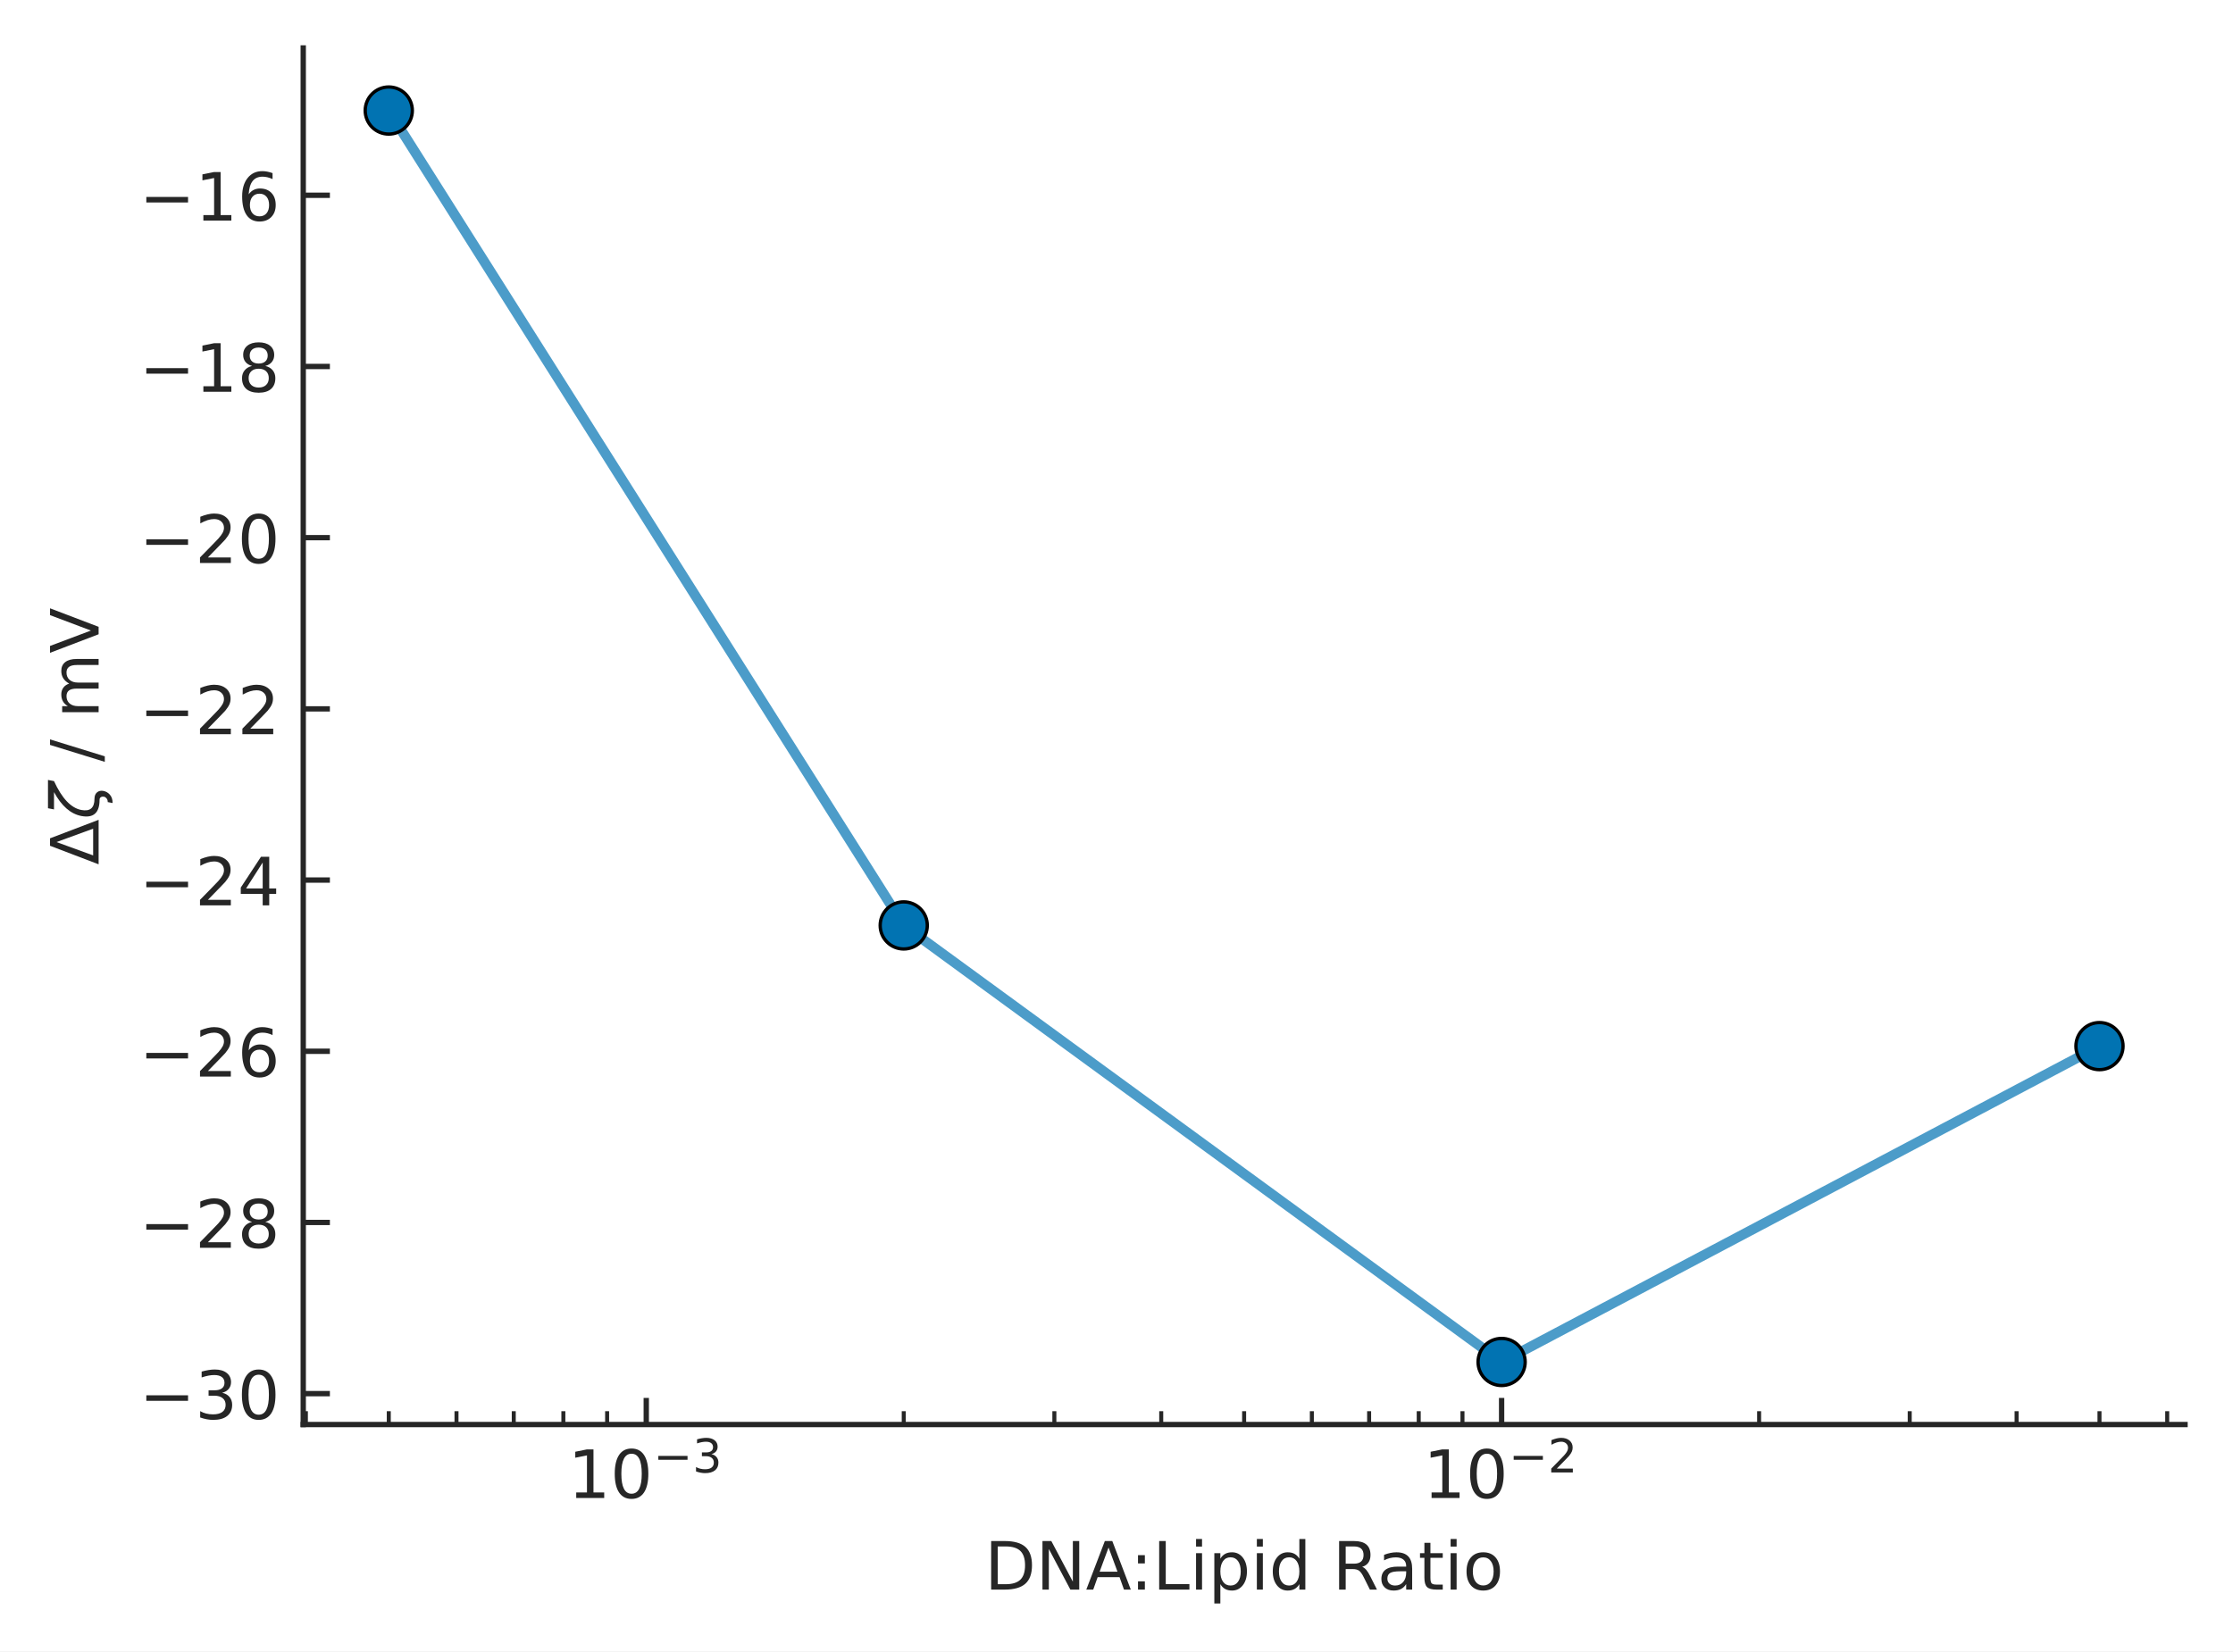
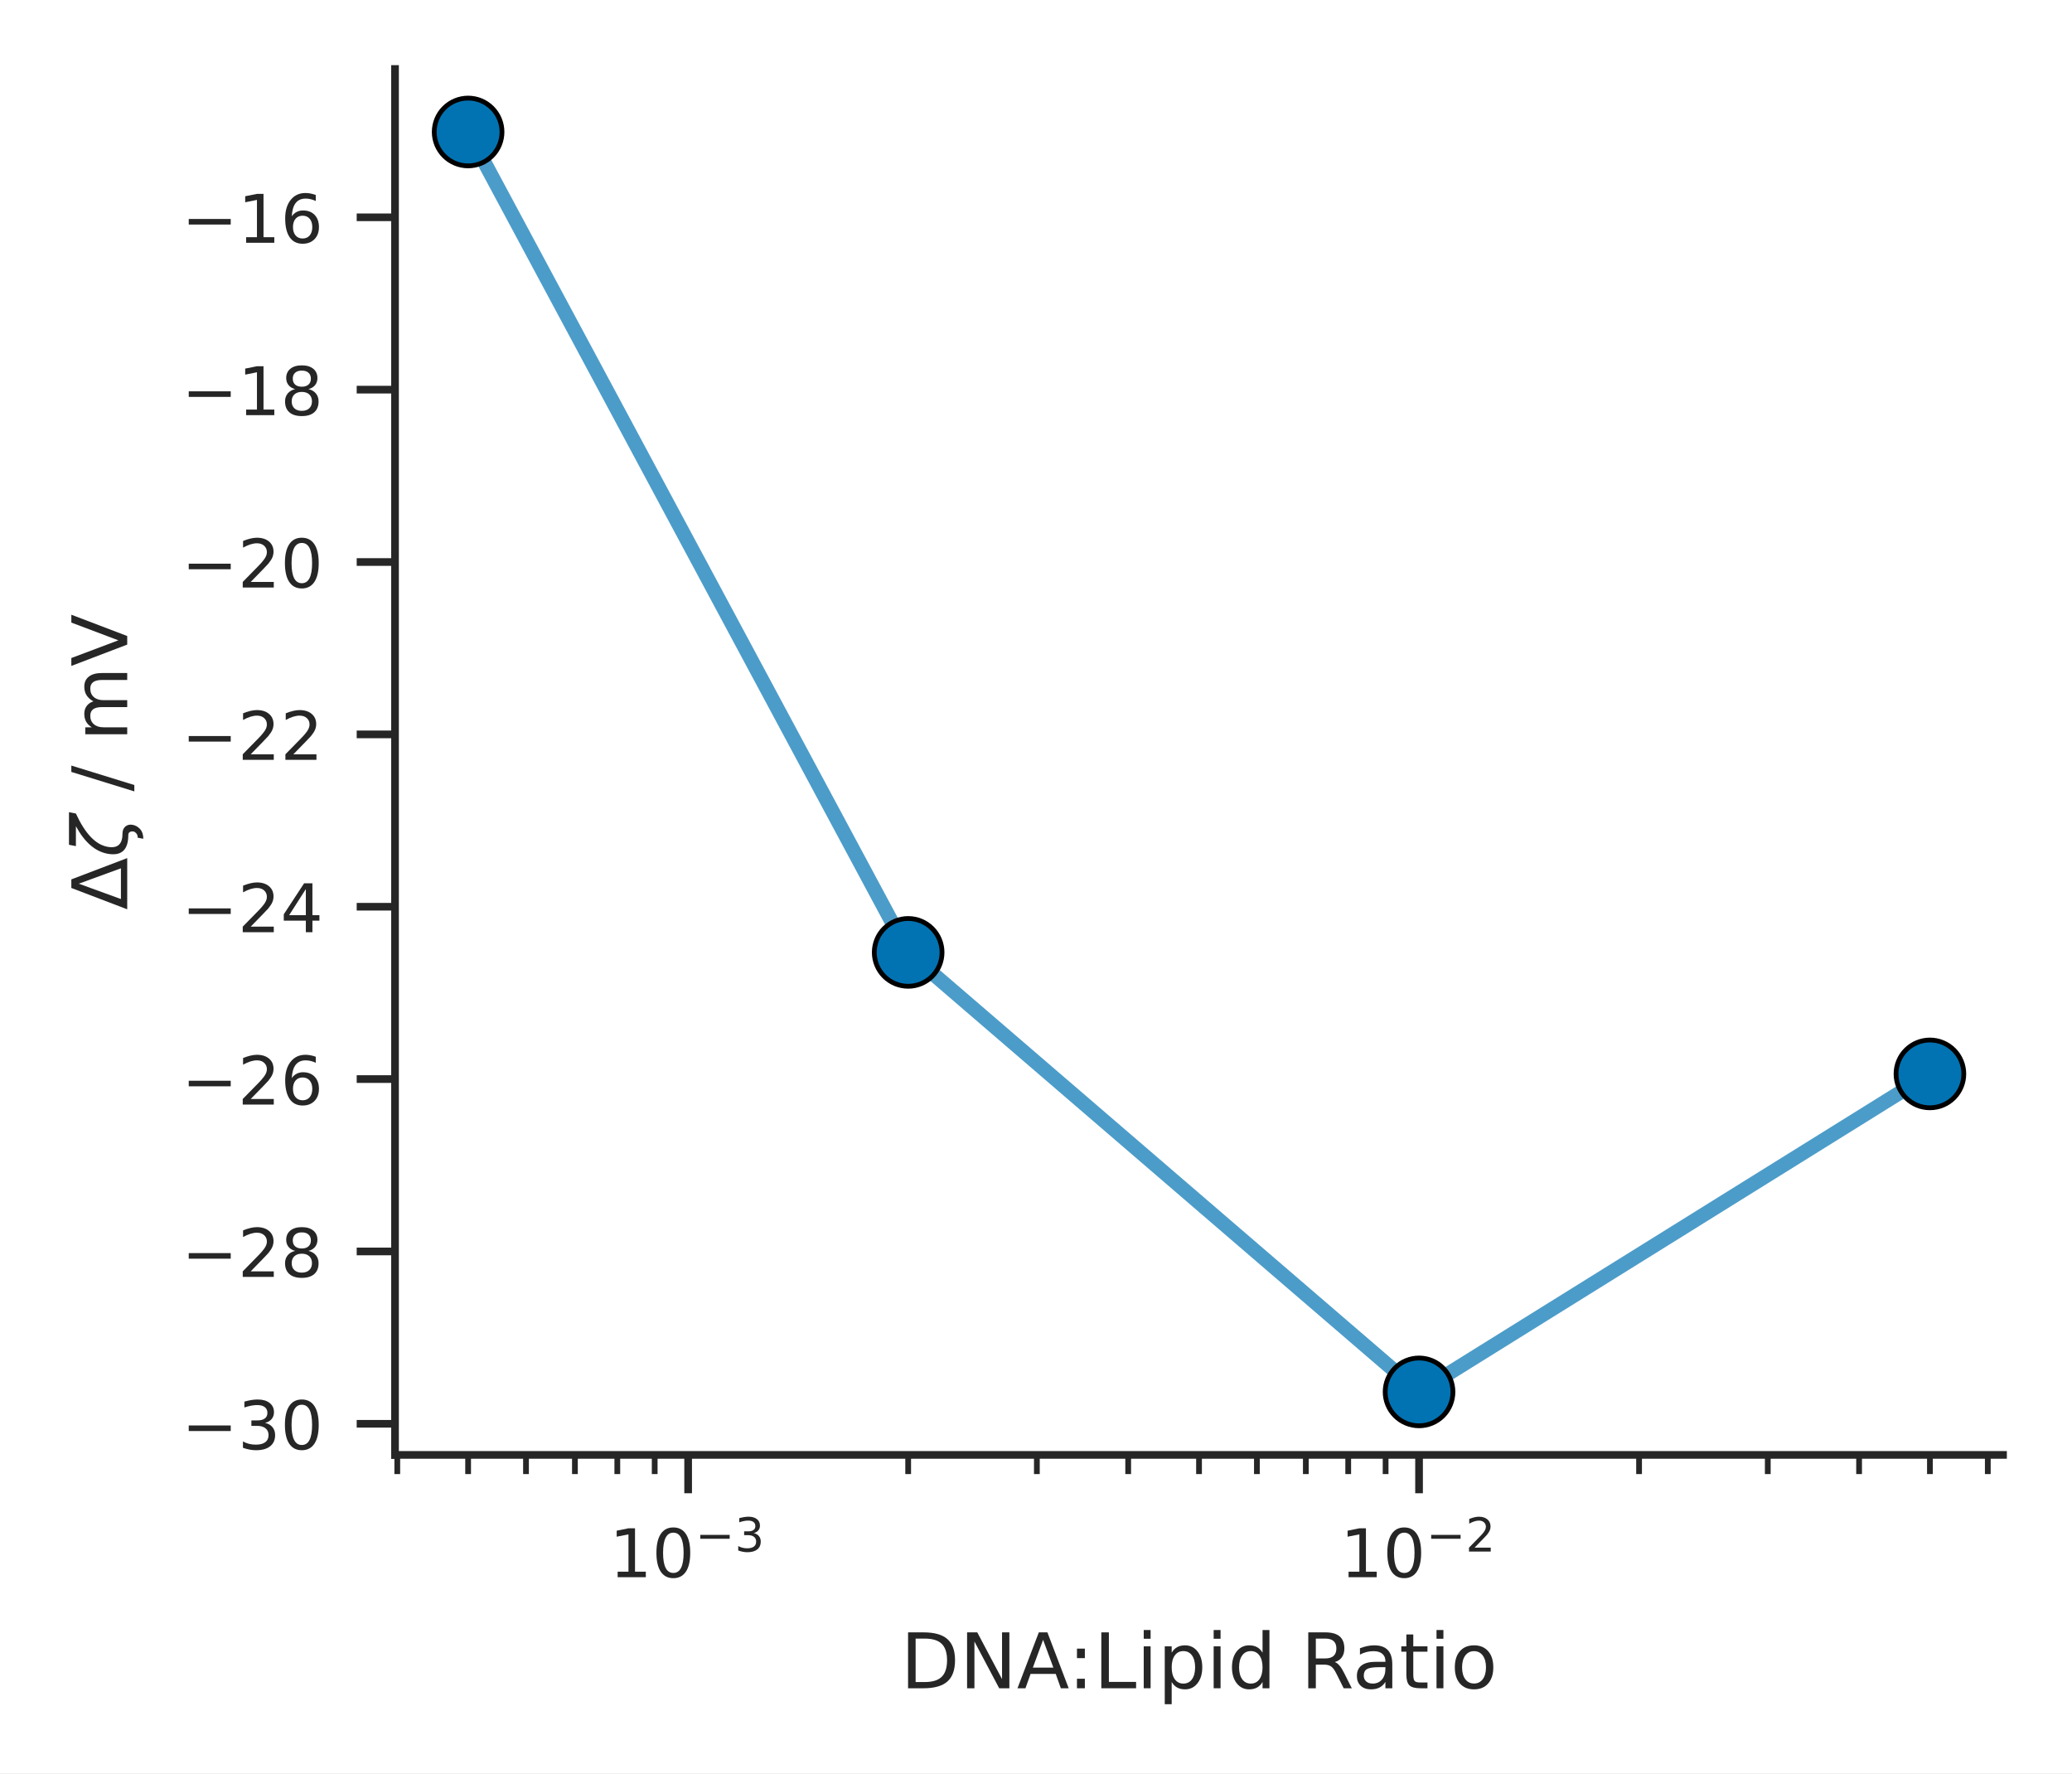
- <svg xmlns="http://www.w3.org/2000/svg" xmlns:xlink="http://www.w3.org/1999/xlink" width="335.095pt" height="247.884pt" viewBox="0 0 335.095 247.884" version="1.1">
+ <svg xmlns="http://www.w3.org/2000/svg" xmlns:xlink="http://www.w3.org/1999/xlink" width="216.279pt" height="185.051pt" viewBox="0 0 216.279 185.051" version="1.1">
  <defs>
    <style type="text/css">*{stroke-linejoin: round; stroke-linecap: butt}</style>
  </defs>
  <g id="figure_1">
    <g id="patch_1">
-       <path d="M 0 247.884  L 335.095 247.884  L 335.095 0  L 0 0  z " style="fill: #ffffff" />
+       <path d="M 0 185.051  L 216.279 185.051  L 216.279 0  L 0 0  z " style="fill: #ffffff" />
    </g>
    <g id="axes_1">
      <g id="patch_2">
-         <path d="M 45.505 213.828  L 327.895 213.828  L 327.895 7.2  L 45.505 7.2  z " style="fill: #ffffff" />
+         <path d="M 41.233 151.834  L 209.079 151.834  L 209.079 7.2  L 41.233 7.2  z " style="fill: #ffffff" />
      </g>
      <g id="matplotlib.axis_1">
        <g id="xtick_1">
          <g id="line2d_1">
            <defs>
-               <path id="m7f541d12be" d="M 0 0  L 0 -4  " style="stroke: #262626; stroke-width: 0.8" />
-             </defs>
-             <g>
-               <use xlink:href="#m7f541d12be" x="96.981" y="213.828" style="fill: #262626; stroke: #262626; stroke-width: 0.8" />
+               <path id="m534c8d050b" d="M 0 0  L 0 4  " style="stroke: #262626; stroke-width: 0.8" />
+             </defs>
+             <g>
+               <use xlink:href="#m534c8d050b" x="71.829" y="151.834" style="fill: #262626; stroke: #262626; stroke-width: 0.8" />
            </g>
          </g>
          <g id="text_1">
-             <g style="fill: #262626" transform="translate(85.23053 224.9264) scale(0.1 -0.1)">
+             <g style="fill: #262626" transform="translate(63.60421 164.6525) scale(0.07 -0.07)">
              <defs>
                <path id="DejaVuSans-31" d="M 794 531  L 1825 531  L 1825 4091  L 703 3866  L 703 4441  L 1819 4666  L 2450 4666  L 2450 531  L 3481 531  L 3481 0  L 794 0  L 794 531  z " transform="scale(0.015625)" />
                <path id="DejaVuSans-30" d="M 2034 4250  Q 1547 4250 1301 3770  Q 1056 3291 1056 2328  Q 1056 1369 1301 889  Q 1547 409 2034 409  Q 2525 409 2770 889  Q 3016 1369 3016 2328  Q 3016 3291 2770 3770  Q 2525 4250 2034 4250  z M 2034 4750  Q 2819 4750 3233 4129  Q 3647 3509 3647 2328  Q 3647 1150 3233 529  Q 2819 -91 2034 -91  Q 1250 -91 836 529  Q 422 1150 422 2328  Q 422 3509 836 4129  Q 1250 4750 2034 4750  z " transform="scale(0.015625)" />
                <path id="DejaVuSans-2212" d="M 678 2272  L 4684 2272  L 4684 1741  L 678 1741  L 678 2272  z " transform="scale(0.015625)" />
                <path id="DejaVuSans-33" d="M 2597 2516  Q 3050 2419 3304 2112  Q 3559 1806 3559 1356  Q 3559 666 3084 287  Q 2609 -91 1734 -91  Q 1441 -91 1130 -33  Q 819 25 488 141  L 488 750  Q 750 597 1062 519  Q 1375 441 1716 441  Q 2309 441 2620 675  Q 2931 909 2931 1356  Q 2931 1769 2642 2001  Q 2353 2234 1838 2234  L 1294 2234  L 1294 2753  L 1863 2753  Q 2328 2753 2575 2939  Q 2822 3125 2822 3475  Q 2822 3834 2567 4026  Q 2313 4219 1838 4219  Q 1578 4219 1281 4162  Q 984 4106 628 3988  L 628 4550  Q 988 4650 1302 4700  Q 1616 4750 1894 4750  Q 2613 4750 3031 4423  Q 3450 4097 3450 3541  Q 3450 3153 3228 2886  Q 3006 2619 2597 2516  z " transform="scale(0.015625)" />
              </defs>
              <use xlink:href="#DejaVuSans-31" transform="translate(0 0.765625)" />
              <use xlink:href="#DejaVuSans-30" transform="translate(63.62305 0.765625)" />
              <use xlink:href="#DejaVuSans-2212" transform="translate(128.2031 39.04688) scale(0.7)" />
              <use xlink:href="#DejaVuSans-33" transform="translate(186.8555 39.04688) scale(0.7)" />
            </g>
          </g>
        </g>
        <g id="xtick_2">
          <g id="line2d_2">
            <g>
-               <use xlink:href="#m7f541d12be" x="225.34" y="213.828" style="fill: #262626; stroke: #262626; stroke-width: 0.8" />
+               <use xlink:href="#m534c8d050b" x="148.123" y="151.834" style="fill: #262626; stroke: #262626; stroke-width: 0.8" />
            </g>
          </g>
          <g id="text_2">
-             <g style="fill: #262626" transform="translate(213.5896 224.9264) scale(0.1 -0.1)">
+             <g style="fill: #262626" transform="translate(139.8976 164.6525) scale(0.07 -0.07)">
              <defs>
                <path id="DejaVuSans-32" d="M 1228 531  L 3431 531  L 3431 0  L 469 0  L 469 531  Q 828 903 1448 1529  Q 2069 2156 2228 2338  Q 2531 2678 2651 2914  Q 2772 3150 2772 3378  Q 2772 3750 2511 3984  Q 2250 4219 1831 4219  Q 1534 4219 1204 4116  Q 875 4013 500 3803  L 500 4441  Q 881 4594 1212 4672  Q 1544 4750 1819 4750  Q 2544 4750 2975 4387  Q 3406 4025 3406 3419  Q 3406 3131 3298 2873  Q 3191 2616 2906 2266  Q 2828 2175 2409 1742  Q 1991 1309 1228 531  z " transform="scale(0.015625)" />
              </defs>
              <use xlink:href="#DejaVuSans-31" transform="translate(0 0.765625)" />
              <use xlink:href="#DejaVuSans-30" transform="translate(63.62305 0.765625)" />
              <use xlink:href="#DejaVuSans-2212" transform="translate(128.2031 39.04688) scale(0.7)" />
              <use xlink:href="#DejaVuSans-32" transform="translate(186.8555 39.04688) scale(0.7)" />
            </g>
          </g>
        </g>
        <g id="xtick_3">
          <g id="line2d_3">
            <defs>
-               <path id="mcaf230524a" d="M 0 0  L 0 -2  " style="stroke: #262626; stroke-width: 0.6" />
-             </defs>
-             <g>
-               <use xlink:href="#mcaf230524a" x="45.901" y="213.828" style="fill: #262626; stroke: #262626; stroke-width: 0.6" />
+               <path id="m730a6f30c4" d="M 0 0  L 0 2  " style="stroke: #262626; stroke-width: 0.6" />
+             </defs>
+             <g>
+               <use xlink:href="#m730a6f30c4" x="41.469" y="151.834" style="fill: #262626; stroke: #262626; stroke-width: 0.6" />
            </g>
          </g>
        </g>
        <g id="xtick_4">
          <g id="line2d_4">
            <g>
-               <use xlink:href="#mcaf230524a" x="58.341" y="213.828" style="fill: #262626; stroke: #262626; stroke-width: 0.6" />
+               <use xlink:href="#m730a6f30c4" x="48.863" y="151.834" style="fill: #262626; stroke: #262626; stroke-width: 0.6" />
            </g>
          </g>
        </g>
        <g id="xtick_5">
          <g id="line2d_5">
            <g>
-               <use xlink:href="#mcaf230524a" x="68.504" y="213.828" style="fill: #262626; stroke: #262626; stroke-width: 0.6" />
+               <use xlink:href="#m730a6f30c4" x="54.904" y="151.834" style="fill: #262626; stroke: #262626; stroke-width: 0.6" />
            </g>
          </g>
        </g>
        <g id="xtick_6">
          <g id="line2d_6">
            <g>
-               <use xlink:href="#mcaf230524a" x="77.097" y="213.828" style="fill: #262626; stroke: #262626; stroke-width: 0.6" />
+               <use xlink:href="#m730a6f30c4" x="60.011" y="151.834" style="fill: #262626; stroke: #262626; stroke-width: 0.6" />
            </g>
          </g>
        </g>
        <g id="xtick_7">
          <g id="line2d_7">
            <g>
-               <use xlink:href="#mcaf230524a" x="84.541" y="213.828" style="fill: #262626; stroke: #262626; stroke-width: 0.6" />
+               <use xlink:href="#m730a6f30c4" x="64.436" y="151.834" style="fill: #262626; stroke: #262626; stroke-width: 0.6" />
            </g>
          </g>
        </g>
        <g id="xtick_8">
          <g id="line2d_8">
            <g>
-               <use xlink:href="#mcaf230524a" x="91.107" y="213.828" style="fill: #262626; stroke: #262626; stroke-width: 0.6" />
+               <use xlink:href="#m730a6f30c4" x="68.338" y="151.834" style="fill: #262626; stroke: #262626; stroke-width: 0.6" />
            </g>
          </g>
        </g>
        <g id="xtick_9">
          <g id="line2d_9">
            <g>
-               <use xlink:href="#mcaf230524a" x="135.62" y="213.828" style="fill: #262626; stroke: #262626; stroke-width: 0.6" />
+               <use xlink:href="#m730a6f30c4" x="94.796" y="151.834" style="fill: #262626; stroke: #262626; stroke-width: 0.6" />
            </g>
          </g>
        </g>
        <g id="xtick_10">
          <g id="line2d_10">
            <g>
-               <use xlink:href="#mcaf230524a" x="158.223" y="213.828" style="fill: #262626; stroke: #262626; stroke-width: 0.6" />
+               <use xlink:href="#m730a6f30c4" x="108.23" y="151.834" style="fill: #262626; stroke: #262626; stroke-width: 0.6" />
            </g>
          </g>
        </g>
        <g id="xtick_11">
          <g id="line2d_11">
            <g>
-               <use xlink:href="#mcaf230524a" x="174.26" y="213.828" style="fill: #262626; stroke: #262626; stroke-width: 0.6" />
+               <use xlink:href="#m730a6f30c4" x="117.762" y="151.834" style="fill: #262626; stroke: #262626; stroke-width: 0.6" />
            </g>
          </g>
        </g>
        <g id="xtick_12">
          <g id="line2d_12">
            <g>
-               <use xlink:href="#mcaf230524a" x="186.7" y="213.828" style="fill: #262626; stroke: #262626; stroke-width: 0.6" />
+               <use xlink:href="#m730a6f30c4" x="125.156" y="151.834" style="fill: #262626; stroke: #262626; stroke-width: 0.6" />
            </g>
          </g>
        </g>
        <g id="xtick_13">
          <g id="line2d_13">
            <g>
-               <use xlink:href="#mcaf230524a" x="196.863" y="213.828" style="fill: #262626; stroke: #262626; stroke-width: 0.6" />
+               <use xlink:href="#m730a6f30c4" x="131.197" y="151.834" style="fill: #262626; stroke: #262626; stroke-width: 0.6" />
            </g>
          </g>
        </g>
        <g id="xtick_14">
          <g id="line2d_14">
            <g>
-               <use xlink:href="#mcaf230524a" x="205.457" y="213.828" style="fill: #262626; stroke: #262626; stroke-width: 0.6" />
+               <use xlink:href="#m730a6f30c4" x="136.305" y="151.834" style="fill: #262626; stroke: #262626; stroke-width: 0.6" />
            </g>
          </g>
        </g>
        <g id="xtick_15">
          <g id="line2d_15">
            <g>
-               <use xlink:href="#mcaf230524a" x="212.9" y="213.828" style="fill: #262626; stroke: #262626; stroke-width: 0.6" />
+               <use xlink:href="#m730a6f30c4" x="140.729" y="151.834" style="fill: #262626; stroke: #262626; stroke-width: 0.6" />
            </g>
          </g>
        </g>
        <g id="xtick_16">
          <g id="line2d_16">
            <g>
-               <use xlink:href="#mcaf230524a" x="219.466" y="213.828" style="fill: #262626; stroke: #262626; stroke-width: 0.6" />
+               <use xlink:href="#m730a6f30c4" x="144.632" y="151.834" style="fill: #262626; stroke: #262626; stroke-width: 0.6" />
            </g>
          </g>
        </g>
        <g id="xtick_17">
          <g id="line2d_17">
            <g>
-               <use xlink:href="#mcaf230524a" x="263.98" y="213.828" style="fill: #262626; stroke: #262626; stroke-width: 0.6" />
+               <use xlink:href="#m730a6f30c4" x="171.089" y="151.834" style="fill: #262626; stroke: #262626; stroke-width: 0.6" />
            </g>
          </g>
        </g>
        <g id="xtick_18">
          <g id="line2d_18">
            <g>
-               <use xlink:href="#mcaf230524a" x="286.582" y="213.828" style="fill: #262626; stroke: #262626; stroke-width: 0.6" />
+               <use xlink:href="#m730a6f30c4" x="184.524" y="151.834" style="fill: #262626; stroke: #262626; stroke-width: 0.6" />
            </g>
          </g>
        </g>
        <g id="xtick_19">
          <g id="line2d_19">
            <g>
-               <use xlink:href="#mcaf230524a" x="302.619" y="213.828" style="fill: #262626; stroke: #262626; stroke-width: 0.6" />
+               <use xlink:href="#m730a6f30c4" x="194.056" y="151.834" style="fill: #262626; stroke: #262626; stroke-width: 0.6" />
            </g>
          </g>
        </g>
        <g id="xtick_20">
          <g id="line2d_20">
            <g>
-               <use xlink:href="#mcaf230524a" x="315.059" y="213.828" style="fill: #262626; stroke: #262626; stroke-width: 0.6" />
+               <use xlink:href="#m730a6f30c4" x="201.449" y="151.834" style="fill: #262626; stroke: #262626; stroke-width: 0.6" />
            </g>
          </g>
        </g>
        <g id="xtick_21">
          <g id="line2d_21">
            <g>
-               <use xlink:href="#mcaf230524a" x="325.222" y="213.828" style="fill: #262626; stroke: #262626; stroke-width: 0.6" />
+               <use xlink:href="#m730a6f30c4" x="207.49" y="151.834" style="fill: #262626; stroke: #262626; stroke-width: 0.6" />
            </g>
          </g>
        </g>
        <g id="text_3">
-           <g style="fill: #262626" transform="translate(147.7559 238.6046) scale(0.1 -0.1)">
+           <g style="fill: #262626" transform="translate(94.00098 176.187) scale(0.08 -0.08)">
            <defs>
              <path id="DejaVuSans-44" d="M 1259 4147  L 1259 519  L 2022 519  Q 2988 519 3436 956  Q 3884 1394 3884 2338  Q 3884 3275 3436 3711  Q 2988 4147 2022 4147  L 1259 4147  z M 628 4666  L 1925 4666  Q 3281 4666 3915 4102  Q 4550 3538 4550 2338  Q 4550 1131 3912 565  Q 3275 0 1925 0  L 628 0  L 628 4666  z " transform="scale(0.015625)" />
              <path id="DejaVuSans-4e" d="M 628 4666  L 1478 4666  L 3547 763  L 3547 4666  L 4159 4666  L 4159 0  L 3309 0  L 1241 3903  L 1241 0  L 628 0  L 628 4666  z " transform="scale(0.015625)" />
              <path id="DejaVuSans-41" d="M 2188 4044  L 1331 1722  L 3047 1722  L 2188 4044  z M 1831 4666  L 2547 4666  L 4325 0  L 3669 0  L 3244 1197  L 1141 1197  L 716 0  L 50 0  L 1831 4666  z " transform="scale(0.015625)" />
              <path id="DejaVuSans-3a" d="M 750 794  L 1409 794  L 1409 0  L 750 0  L 750 794  z M 750 3309  L 1409 3309  L 1409 2516  L 750 2516  L 750 3309  z " transform="scale(0.015625)" />
              <path id="DejaVuSans-4c" d="M 628 4666  L 1259 4666  L 1259 531  L 3531 531  L 3531 0  L 628 0  L 628 4666  z " transform="scale(0.015625)" />
              <path id="DejaVuSans-69" d="M 603 3500  L 1178 3500  L 1178 0  L 603 0  L 603 3500  z M 603 4863  L 1178 4863  L 1178 4134  L 603 4134  L 603 4863  z " transform="scale(0.015625)" />
              <path id="DejaVuSans-70" d="M 1159 525  L 1159 -1331  L 581 -1331  L 581 3500  L 1159 3500  L 1159 2969  Q 1341 3281 1617 3432  Q 1894 3584 2278 3584  Q 2916 3584 3314 3078  Q 3713 2572 3713 1747  Q 3713 922 3314 415  Q 2916 -91 2278 -91  Q 1894 -91 1617 61  Q 1341 213 1159 525  z M 3116 1747  Q 3116 2381 2855 2742  Q 2594 3103 2138 3103  Q 1681 3103 1420 2742  Q 1159 2381 1159 1747  Q 1159 1113 1420 752  Q 1681 391 2138 391  Q 2594 391 2855 752  Q 3116 1113 3116 1747  z " transform="scale(0.015625)" />
              <path id="DejaVuSans-64" d="M 2906 2969  L 2906 4863  L 3481 4863  L 3481 0  L 2906 0  L 2906 525  Q 2725 213 2448 61  Q 2172 -91 1784 -91  Q 1150 -91 751 415  Q 353 922 353 1747  Q 353 2572 751 3078  Q 1150 3584 1784 3584  Q 2172 3584 2448 3432  Q 2725 3281 2906 2969  z M 947 1747  Q 947 1113 1208 752  Q 1469 391 1925 391  Q 2381 391 2643 752  Q 2906 1113 2906 1747  Q 2906 2381 2643 2742  Q 2381 3103 1925 3103  Q 1469 3103 1208 2742  Q 947 2381 947 1747  z " transform="scale(0.015625)" />
              <path id="DejaVuSans-20" transform="scale(0.015625)" />
              <path id="DejaVuSans-52" d="M 2841 2188  Q 3044 2119 3236 1894  Q 3428 1669 3622 1275  L 4263 0  L 3584 0  L 2988 1197  Q 2756 1666 2539 1819  Q 2322 1972 1947 1972  L 1259 1972  L 1259 0  L 628 0  L 628 4666  L 2053 4666  Q 2853 4666 3247 4331  Q 3641 3997 3641 3322  Q 3641 2881 3436 2590  Q 3231 2300 2841 2188  z M 1259 4147  L 1259 2491  L 2053 2491  Q 2509 2491 2742 2702  Q 2975 2913 2975 3322  Q 2975 3731 2742 3939  Q 2509 4147 2053 4147  L 1259 4147  z " transform="scale(0.015625)" />
              <path id="DejaVuSans-61" d="M 2194 1759  Q 1497 1759 1228 1600  Q 959 1441 959 1056  Q 959 750 1161 570  Q 1363 391 1709 391  Q 2188 391 2477 730  Q 2766 1069 2766 1631  L 2766 1759  L 2194 1759  z M 3341 1997  L 3341 0  L 2766 0  L 2766 531  Q 2569 213 2275 61  Q 1981 -91 1556 -91  Q 1019 -91 701 211  Q 384 513 384 1019  Q 384 1609 779 1909  Q 1175 2209 1959 2209  L 2766 2209  L 2766 2266  Q 2766 2663 2505 2880  Q 2244 3097 1772 3097  Q 1472 3097 1187 3025  Q 903 2953 641 2809  L 641 3341  Q 956 3463 1253 3523  Q 1550 3584 1831 3584  Q 2591 3584 2966 3190  Q 3341 2797 3341 1997  z " transform="scale(0.015625)" />
              <path id="DejaVuSans-74" d="M 1172 4494  L 1172 3500  L 2356 3500  L 2356 3053  L 1172 3053  L 1172 1153  Q 1172 725 1289 603  Q 1406 481 1766 481  L 2356 481  L 2356 0  L 1766 0  Q 1100 0 847 248  Q 594 497 594 1153  L 594 3053  L 172 3053  L 172 3500  L 594 3500  L 594 4494  L 1172 4494  z " transform="scale(0.015625)" />
              <path id="DejaVuSans-6f" d="M 1959 3097  Q 1497 3097 1228 2736  Q 959 2375 959 1747  Q 959 1119 1226 758  Q 1494 397 1959 397  Q 2419 397 2687 759  Q 2956 1122 2956 1747  Q 2956 2369 2687 2733  Q 2419 3097 1959 3097  z M 1959 3584  Q 2709 3584 3137 3096  Q 3566 2609 3566 1747  Q 3566 888 3137 398  Q 2709 -91 1959 -91  Q 1206 -91 779 398  Q 353 888 353 1747  Q 353 2609 779 3096  Q 1206 3584 1959 3584  z " transform="scale(0.015625)" />
            </defs>
            <use xlink:href="#DejaVuSans-44" />
            <use xlink:href="#DejaVuSans-4e" transform="translate(77.00195 0)" />
            <use xlink:href="#DejaVuSans-41" transform="translate(151.8066 0)" />
            <use xlink:href="#DejaVuSans-3a" transform="translate(218.4648 0)" />
            <use xlink:href="#DejaVuSans-4c" transform="translate(252.1562 0)" />
            <use xlink:href="#DejaVuSans-69" transform="translate(307.8691 0)" />
            <use xlink:href="#DejaVuSans-70" transform="translate(335.6523 0)" />
            <use xlink:href="#DejaVuSans-69" transform="translate(399.1289 0)" />
            <use xlink:href="#DejaVuSans-64" transform="translate(426.9121 0)" />
            <use xlink:href="#DejaVuSans-20" transform="translate(490.3887 0)" />
            <use xlink:href="#DejaVuSans-52" transform="translate(522.1758 0)" />
            <use xlink:href="#DejaVuSans-61" transform="translate(589.4082 0)" />
            <use xlink:href="#DejaVuSans-74" transform="translate(650.6875 0)" />
            <use xlink:href="#DejaVuSans-69" transform="translate(689.8965 0)" />
            <use xlink:href="#DejaVuSans-6f" transform="translate(717.6797 0)" />
          </g>
        </g>
      </g>
      <g id="matplotlib.axis_2">
        <g id="ytick_1">
          <g id="line2d_22">
            <defs>
-               <path id="m495790eaf1" d="M 0 0  L 4 0  " style="stroke: #262626; stroke-width: 0.8" />
-             </defs>
-             <g>
-               <use xlink:href="#m495790eaf1" x="45.505" y="209.19" style="fill: #262626; stroke: #262626; stroke-width: 0.8" />
+               <path id="ma1399c3cb4" d="M 0 0  L -4 0  " style="stroke: #262626; stroke-width: 0.8" />
+             </defs>
+             <g>
+               <use xlink:href="#ma1399c3cb4" x="41.233" y="148.587" style="fill: #262626; stroke: #262626; stroke-width: 0.8" />
            </g>
          </g>
          <g id="text_4">
-             <g style="fill: #262626" transform="translate(20.9 212.9889) scale(0.1 -0.1)">
+             <g style="fill: #262626" transform="translate(18.96 151.2464) scale(0.07 -0.07)">
              <use xlink:href="#DejaVuSans-2212" />
              <use xlink:href="#DejaVuSans-33" transform="translate(83.78906 0)" />
              <use xlink:href="#DejaVuSans-30" transform="translate(147.4121 0)" />
            </g>
          </g>
        </g>
        <g id="ytick_2">
          <g id="line2d_23">
            <g>
-               <use xlink:href="#m495790eaf1" x="45.505" y="183.493" style="fill: #262626; stroke: #262626; stroke-width: 0.8" />
+               <use xlink:href="#ma1399c3cb4" x="41.233" y="130.6" style="fill: #262626; stroke: #262626; stroke-width: 0.8" />
            </g>
          </g>
          <g id="text_5">
-             <g style="fill: #262626" transform="translate(20.9 187.2921) scale(0.1 -0.1)">
+             <g style="fill: #262626" transform="translate(18.96 133.2593) scale(0.07 -0.07)">
              <defs>
                <path id="DejaVuSans-38" d="M 2034 2216  Q 1584 2216 1326 1975  Q 1069 1734 1069 1313  Q 1069 891 1326 650  Q 1584 409 2034 409  Q 2484 409 2743 651  Q 3003 894 3003 1313  Q 3003 1734 2745 1975  Q 2488 2216 2034 2216  z M 1403 2484  Q 997 2584 770 2862  Q 544 3141 544 3541  Q 544 4100 942 4425  Q 1341 4750 2034 4750  Q 2731 4750 3128 4425  Q 3525 4100 3525 3541  Q 3525 3141 3298 2862  Q 3072 2584 2669 2484  Q 3125 2378 3379 2068  Q 3634 1759 3634 1313  Q 3634 634 3220 271  Q 2806 -91 2034 -91  Q 1263 -91 848 271  Q 434 634 434 1313  Q 434 1759 690 2068  Q 947 2378 1403 2484  z M 1172 3481  Q 1172 3119 1398 2916  Q 1625 2713 2034 2713  Q 2441 2713 2670 2916  Q 2900 3119 2900 3481  Q 2900 3844 2670 4047  Q 2441 4250 2034 4250  Q 1625 4250 1398 4047  Q 1172 3844 1172 3481  z " transform="scale(0.015625)" />
              </defs>
              <use xlink:href="#DejaVuSans-2212" />
              <use xlink:href="#DejaVuSans-32" transform="translate(83.78906 0)" />
              <use xlink:href="#DejaVuSans-38" transform="translate(147.4121 0)" />
            </g>
          </g>
        </g>
        <g id="ytick_3">
          <g id="line2d_24">
            <g>
-               <use xlink:href="#m495790eaf1" x="45.505" y="157.796" style="fill: #262626; stroke: #262626; stroke-width: 0.8" />
+               <use xlink:href="#ma1399c3cb4" x="41.233" y="112.613" style="fill: #262626; stroke: #262626; stroke-width: 0.8" />
            </g>
          </g>
          <g id="text_6">
-             <g style="fill: #262626" transform="translate(20.9 161.5953) scale(0.1 -0.1)">
+             <g style="fill: #262626" transform="translate(18.96 115.2723) scale(0.07 -0.07)">
              <defs>
                <path id="DejaVuSans-36" d="M 2113 2584  Q 1688 2584 1439 2293  Q 1191 2003 1191 1497  Q 1191 994 1439 701  Q 1688 409 2113 409  Q 2538 409 2786 701  Q 3034 994 3034 1497  Q 3034 2003 2786 2293  Q 2538 2584 2113 2584  z M 3366 4563  L 3366 3988  Q 3128 4100 2886 4159  Q 2644 4219 2406 4219  Q 1781 4219 1451 3797  Q 1122 3375 1075 2522  Q 1259 2794 1537 2939  Q 1816 3084 2150 3084  Q 2853 3084 3261 2657  Q 3669 2231 3669 1497  Q 3669 778 3244 343  Q 2819 -91 2113 -91  Q 1303 -91 875 529  Q 447 1150 447 2328  Q 447 3434 972 4092  Q 1497 4750 2381 4750  Q 2619 4750 2861 4703  Q 3103 4656 3366 4563  z " transform="scale(0.015625)" />
              </defs>
              <use xlink:href="#DejaVuSans-2212" />
              <use xlink:href="#DejaVuSans-32" transform="translate(83.78906 0)" />
              <use xlink:href="#DejaVuSans-36" transform="translate(147.4121 0)" />
            </g>
          </g>
        </g>
        <g id="ytick_4">
          <g id="line2d_25">
            <g>
-               <use xlink:href="#m495790eaf1" x="45.505" y="132.099" style="fill: #262626; stroke: #262626; stroke-width: 0.8" />
+               <use xlink:href="#ma1399c3cb4" x="41.233" y="94.626" style="fill: #262626; stroke: #262626; stroke-width: 0.8" />
            </g>
          </g>
          <g id="text_7">
-             <g style="fill: #262626" transform="translate(20.9 135.8985) scale(0.1 -0.1)">
+             <g style="fill: #262626" transform="translate(18.96 97.28532) scale(0.07 -0.07)">
              <defs>
                <path id="DejaVuSans-34" d="M 2419 4116  L 825 1625  L 2419 1625  L 2419 4116  z M 2253 4666  L 3047 4666  L 3047 1625  L 3713 1625  L 3713 1100  L 3047 1100  L 3047 0  L 2419 0  L 2419 1100  L 313 1100  L 313 1709  L 2253 4666  z " transform="scale(0.015625)" />
              </defs>
              <use xlink:href="#DejaVuSans-2212" />
              <use xlink:href="#DejaVuSans-32" transform="translate(83.78906 0)" />
              <use xlink:href="#DejaVuSans-34" transform="translate(147.4121 0)" />
            </g>
          </g>
        </g>
        <g id="ytick_5">
          <g id="line2d_26">
            <g>
-               <use xlink:href="#m495790eaf1" x="45.505" y="106.403" style="fill: #262626; stroke: #262626; stroke-width: 0.8" />
+               <use xlink:href="#ma1399c3cb4" x="41.233" y="76.639" style="fill: #262626; stroke: #262626; stroke-width: 0.8" />
            </g>
          </g>
          <g id="text_8">
-             <g style="fill: #262626" transform="translate(20.9 110.2017) scale(0.1 -0.1)">
+             <g style="fill: #262626" transform="translate(18.96 79.29831) scale(0.07 -0.07)">
              <use xlink:href="#DejaVuSans-2212" />
              <use xlink:href="#DejaVuSans-32" transform="translate(83.78906 0)" />
              <use xlink:href="#DejaVuSans-32" transform="translate(147.4121 0)" />
            </g>
          </g>
        </g>
        <g id="ytick_6">
          <g id="line2d_27">
            <g>
-               <use xlink:href="#m495790eaf1" x="45.505" y="80.706" style="fill: #262626; stroke: #262626; stroke-width: 0.8" />
+               <use xlink:href="#ma1399c3cb4" x="41.233" y="58.652" style="fill: #262626; stroke: #262626; stroke-width: 0.8" />
            </g>
          </g>
          <g id="text_9">
-             <g style="fill: #262626" transform="translate(20.9 84.50493) scale(0.1 -0.1)">
+             <g style="fill: #262626" transform="translate(18.96 61.3113) scale(0.07 -0.07)">
              <use xlink:href="#DejaVuSans-2212" />
              <use xlink:href="#DejaVuSans-32" transform="translate(83.78906 0)" />
              <use xlink:href="#DejaVuSans-30" transform="translate(147.4121 0)" />
            </g>
          </g>
        </g>
        <g id="ytick_7">
          <g id="line2d_28">
            <g>
-               <use xlink:href="#m495790eaf1" x="45.505" y="55.009" style="fill: #262626; stroke: #262626; stroke-width: 0.8" />
+               <use xlink:href="#ma1399c3cb4" x="41.233" y="40.665" style="fill: #262626; stroke: #262626; stroke-width: 0.8" />
            </g>
          </g>
          <g id="text_10">
-             <g style="fill: #262626" transform="translate(20.9 58.80812) scale(0.1 -0.1)">
+             <g style="fill: #262626" transform="translate(18.96 43.32429) scale(0.07 -0.07)">
              <use xlink:href="#DejaVuSans-2212" />
              <use xlink:href="#DejaVuSans-31" transform="translate(83.78906 0)" />
              <use xlink:href="#DejaVuSans-38" transform="translate(147.4121 0)" />
            </g>
          </g>
        </g>
        <g id="ytick_8">
          <g id="line2d_29">
            <g>
-               <use xlink:href="#m495790eaf1" x="45.505" y="29.312" style="fill: #262626; stroke: #262626; stroke-width: 0.8" />
+               <use xlink:href="#ma1399c3cb4" x="41.233" y="22.678" style="fill: #262626; stroke: #262626; stroke-width: 0.8" />
            </g>
          </g>
          <g id="text_11">
-             <g style="fill: #262626" transform="translate(20.9 33.11132) scale(0.1 -0.1)">
+             <g style="fill: #262626" transform="translate(18.96 25.33728) scale(0.07 -0.07)">
              <use xlink:href="#DejaVuSans-2212" />
              <use xlink:href="#DejaVuSans-31" transform="translate(83.78906 0)" />
              <use xlink:href="#DejaVuSans-36" transform="translate(147.4121 0)" />
            </g>
          </g>
        </g>
        <g id="text_12">
-           <g style="fill: #262626" transform="translate(14.8 129.814) rotate(-90) scale(0.1 -0.1)">
+           <g style="fill: #262626" transform="translate(13.28 94.95678) rotate(-90) scale(0.08 -0.08)">
            <defs>
              <path id="DejaVuSans-394" d="M 2188 4044  L 906 525  L 3472 525  L 2188 4044  z M 50 0  L 1831 4666  L 2547 4666  L 4325 0  L 50 0  z " transform="scale(0.015625)" />
              <path id="DejaVuSans-Oblique-3b6" d="M 1966 397  Q 2378 394 2578 159  Q 2794 -88 2722 -463  Q 2650 -822 2372 -1072  Q 2069 -1344 1559 -1344  Q 1606 -1109 1650 -872  Q 1863 -888 2022 -750  Q 2144 -641 2166 -525  Q 2197 -359 2125 -222  Q 2050 -91 1872 -91  Q -22 -91 316 1669  Q 616 3206 2609 4284  L 947 4284  L 1059 4863  L 3778 4863  L 3666 4284  Q 1181 3147 894 1669  Q 647 397 1966 397  z " transform="scale(0.015625)" />
              <path id="DejaVuSans-2f" d="M 1625 4666  L 2156 4666  L 531 -594  L 0 -594  L 1625 4666  z " transform="scale(0.015625)" />
              <path id="DejaVuSans-6d" d="M 3328 2828  Q 3544 3216 3844 3400  Q 4144 3584 4550 3584  Q 5097 3584 5394 3201  Q 5691 2819 5691 2113  L 5691 0  L 5113 0  L 5113 2094  Q 5113 2597 4934 2840  Q 4756 3084 4391 3084  Q 3944 3084 3684 2787  Q 3425 2491 3425 1978  L 3425 0  L 2847 0  L 2847 2094  Q 2847 2600 2669 2842  Q 2491 3084 2119 3084  Q 1678 3084 1418 2786  Q 1159 2488 1159 1978  L 1159 0  L 581 0  L 581 3500  L 1159 3500  L 1159 2956  Q 1356 3278 1631 3431  Q 1906 3584 2284 3584  Q 2666 3584 2933 3390  Q 3200 3197 3328 2828  z " transform="scale(0.015625)" />
              <path id="DejaVuSans-56" d="M 1831 0  L 50 4666  L 709 4666  L 2188 738  L 3669 4666  L 4325 4666  L 2547 0  L 1831 0  z " transform="scale(0.015625)" />
            </defs>
            <use xlink:href="#DejaVuSans-394" transform="translate(0 0.015625)" />
            <use xlink:href="#DejaVuSans-Oblique-3b6" transform="translate(68.4082 0.015625)" />
            <use xlink:href="#DejaVuSans-20" transform="translate(122.8027 0.015625)" />
            <use xlink:href="#DejaVuSans-2f" transform="translate(154.5898 0.015625)" />
            <use xlink:href="#DejaVuSans-20" transform="translate(188.2812 0.015625)" />
            <use xlink:href="#DejaVuSans-6d" transform="translate(220.0684 0.015625)" />
            <use xlink:href="#DejaVuSans-56" transform="translate(317.4805 0.015625)" />
          </g>
        </g>
      </g>
      <g id="line2d_30">
-         <path d="M 58.341 16.592  L 135.62 138.909  L 225.34 204.436  L 315.059 157.025  " clip-path="url(#p6bb217e58e)" style="fill: none; stroke: #0173b2; stroke-opacity: 0.7; stroke-width: 1.5; stroke-linecap: round" />
+         <path d="M 48.863 13.774  L 94.796 99.392  L 148.123 145.259  L 201.449 112.073  " clip-path="url(#pb0af2491d7)" style="fill: none; stroke: #0173b2; stroke-opacity: 0.7; stroke-width: 1.5; stroke-linecap: round" />
      </g>
      <g id="patch_3">
-         <path d="M 45.505 213.828  L 45.505 7.2  " style="fill: none; stroke: #262626; stroke-width: 0.8; stroke-linejoin: miter; stroke-linecap: square" />
+         <path d="M 41.233 151.834  L 41.233 7.2  " style="fill: none; stroke: #262626; stroke-width: 0.8; stroke-linejoin: miter; stroke-linecap: square" />
      </g>
      <g id="patch_4">
-         <path d="M 45.505 213.828  L 327.895 213.828  " style="fill: none; stroke: #262626; stroke-width: 0.8; stroke-linejoin: miter; stroke-linecap: square" />
+         <path d="M 41.233 151.834  L 209.079 151.834  " style="fill: none; stroke: #262626; stroke-width: 0.8; stroke-linejoin: miter; stroke-linecap: square" />
      </g>
      <g id="PathCollection_1">
        <defs>
-           <path id="m8085743365" d="M 0 3.536  C 0.938 3.536 1.837 3.163 2.5 2.5  C 3.163 1.837 3.536 0.938 3.536 0  C 3.536 -0.938 3.163 -1.837 2.5 -2.5  C 1.837 -3.163 0.938 -3.536 0 -3.536  C -0.938 -3.536 -1.837 -3.163 -2.5 -2.5  C -3.163 -1.837 -3.536 -0.938 -3.536 0  C -3.536 0.938 -3.163 1.837 -2.5 2.5  C -1.837 3.163 -0.938 3.536 0 3.536  z " style="stroke: #000000; stroke-width: 0.5" />
+           <path id="m8ac96c9ab1" d="M 0 3.536  C 0.938 3.536 1.837 3.163 2.5 2.5  C 3.163 1.837 3.536 0.938 3.536 0  C 3.536 -0.938 3.163 -1.837 2.5 -2.5  C 1.837 -3.163 0.938 -3.536 0 -3.536  C -0.938 -3.536 -1.837 -3.163 -2.5 -2.5  C -3.163 -1.837 -3.536 -0.938 -3.536 0  C -3.536 0.938 -3.163 1.837 -2.5 2.5  C -1.837 3.163 -0.938 3.536 0 3.536  z " style="stroke: #000000; stroke-width: 0.5" />
        </defs>
-         <g clip-path="url(#p6bb217e58e)">
-           <use xlink:href="#m8085743365" x="58.341" y="16.592" style="fill: #0173b2; stroke: #000000; stroke-width: 0.5" />
-           <use xlink:href="#m8085743365" x="135.62" y="138.909" style="fill: #0173b2; stroke: #000000; stroke-width: 0.5" />
-           <use xlink:href="#m8085743365" x="225.34" y="204.436" style="fill: #0173b2; stroke: #000000; stroke-width: 0.5" />
-           <use xlink:href="#m8085743365" x="315.059" y="157.025" style="fill: #0173b2; stroke: #000000; stroke-width: 0.5" />
+         <g clip-path="url(#pb0af2491d7)">
+           <use xlink:href="#m8ac96c9ab1" x="48.863" y="13.774" style="fill: #0173b2; stroke: #000000; stroke-width: 0.5" />
+           <use xlink:href="#m8ac96c9ab1" x="94.796" y="99.392" style="fill: #0173b2; stroke: #000000; stroke-width: 0.5" />
+           <use xlink:href="#m8ac96c9ab1" x="148.123" y="145.259" style="fill: #0173b2; stroke: #000000; stroke-width: 0.5" />
+           <use xlink:href="#m8ac96c9ab1" x="201.449" y="112.073" style="fill: #0173b2; stroke: #000000; stroke-width: 0.5" />
        </g>
      </g>
    </g>
  </g>
  <defs>
-     <clipPath id="p6bb217e58e">
-       <rect x="45.505" y="7.2" width="282.39" height="206.628" />
+     <clipPath id="pb0af2491d7">
+       <rect x="41.233" y="7.2" width="167.845" height="144.634" />
    </clipPath>
  </defs>
</svg>
